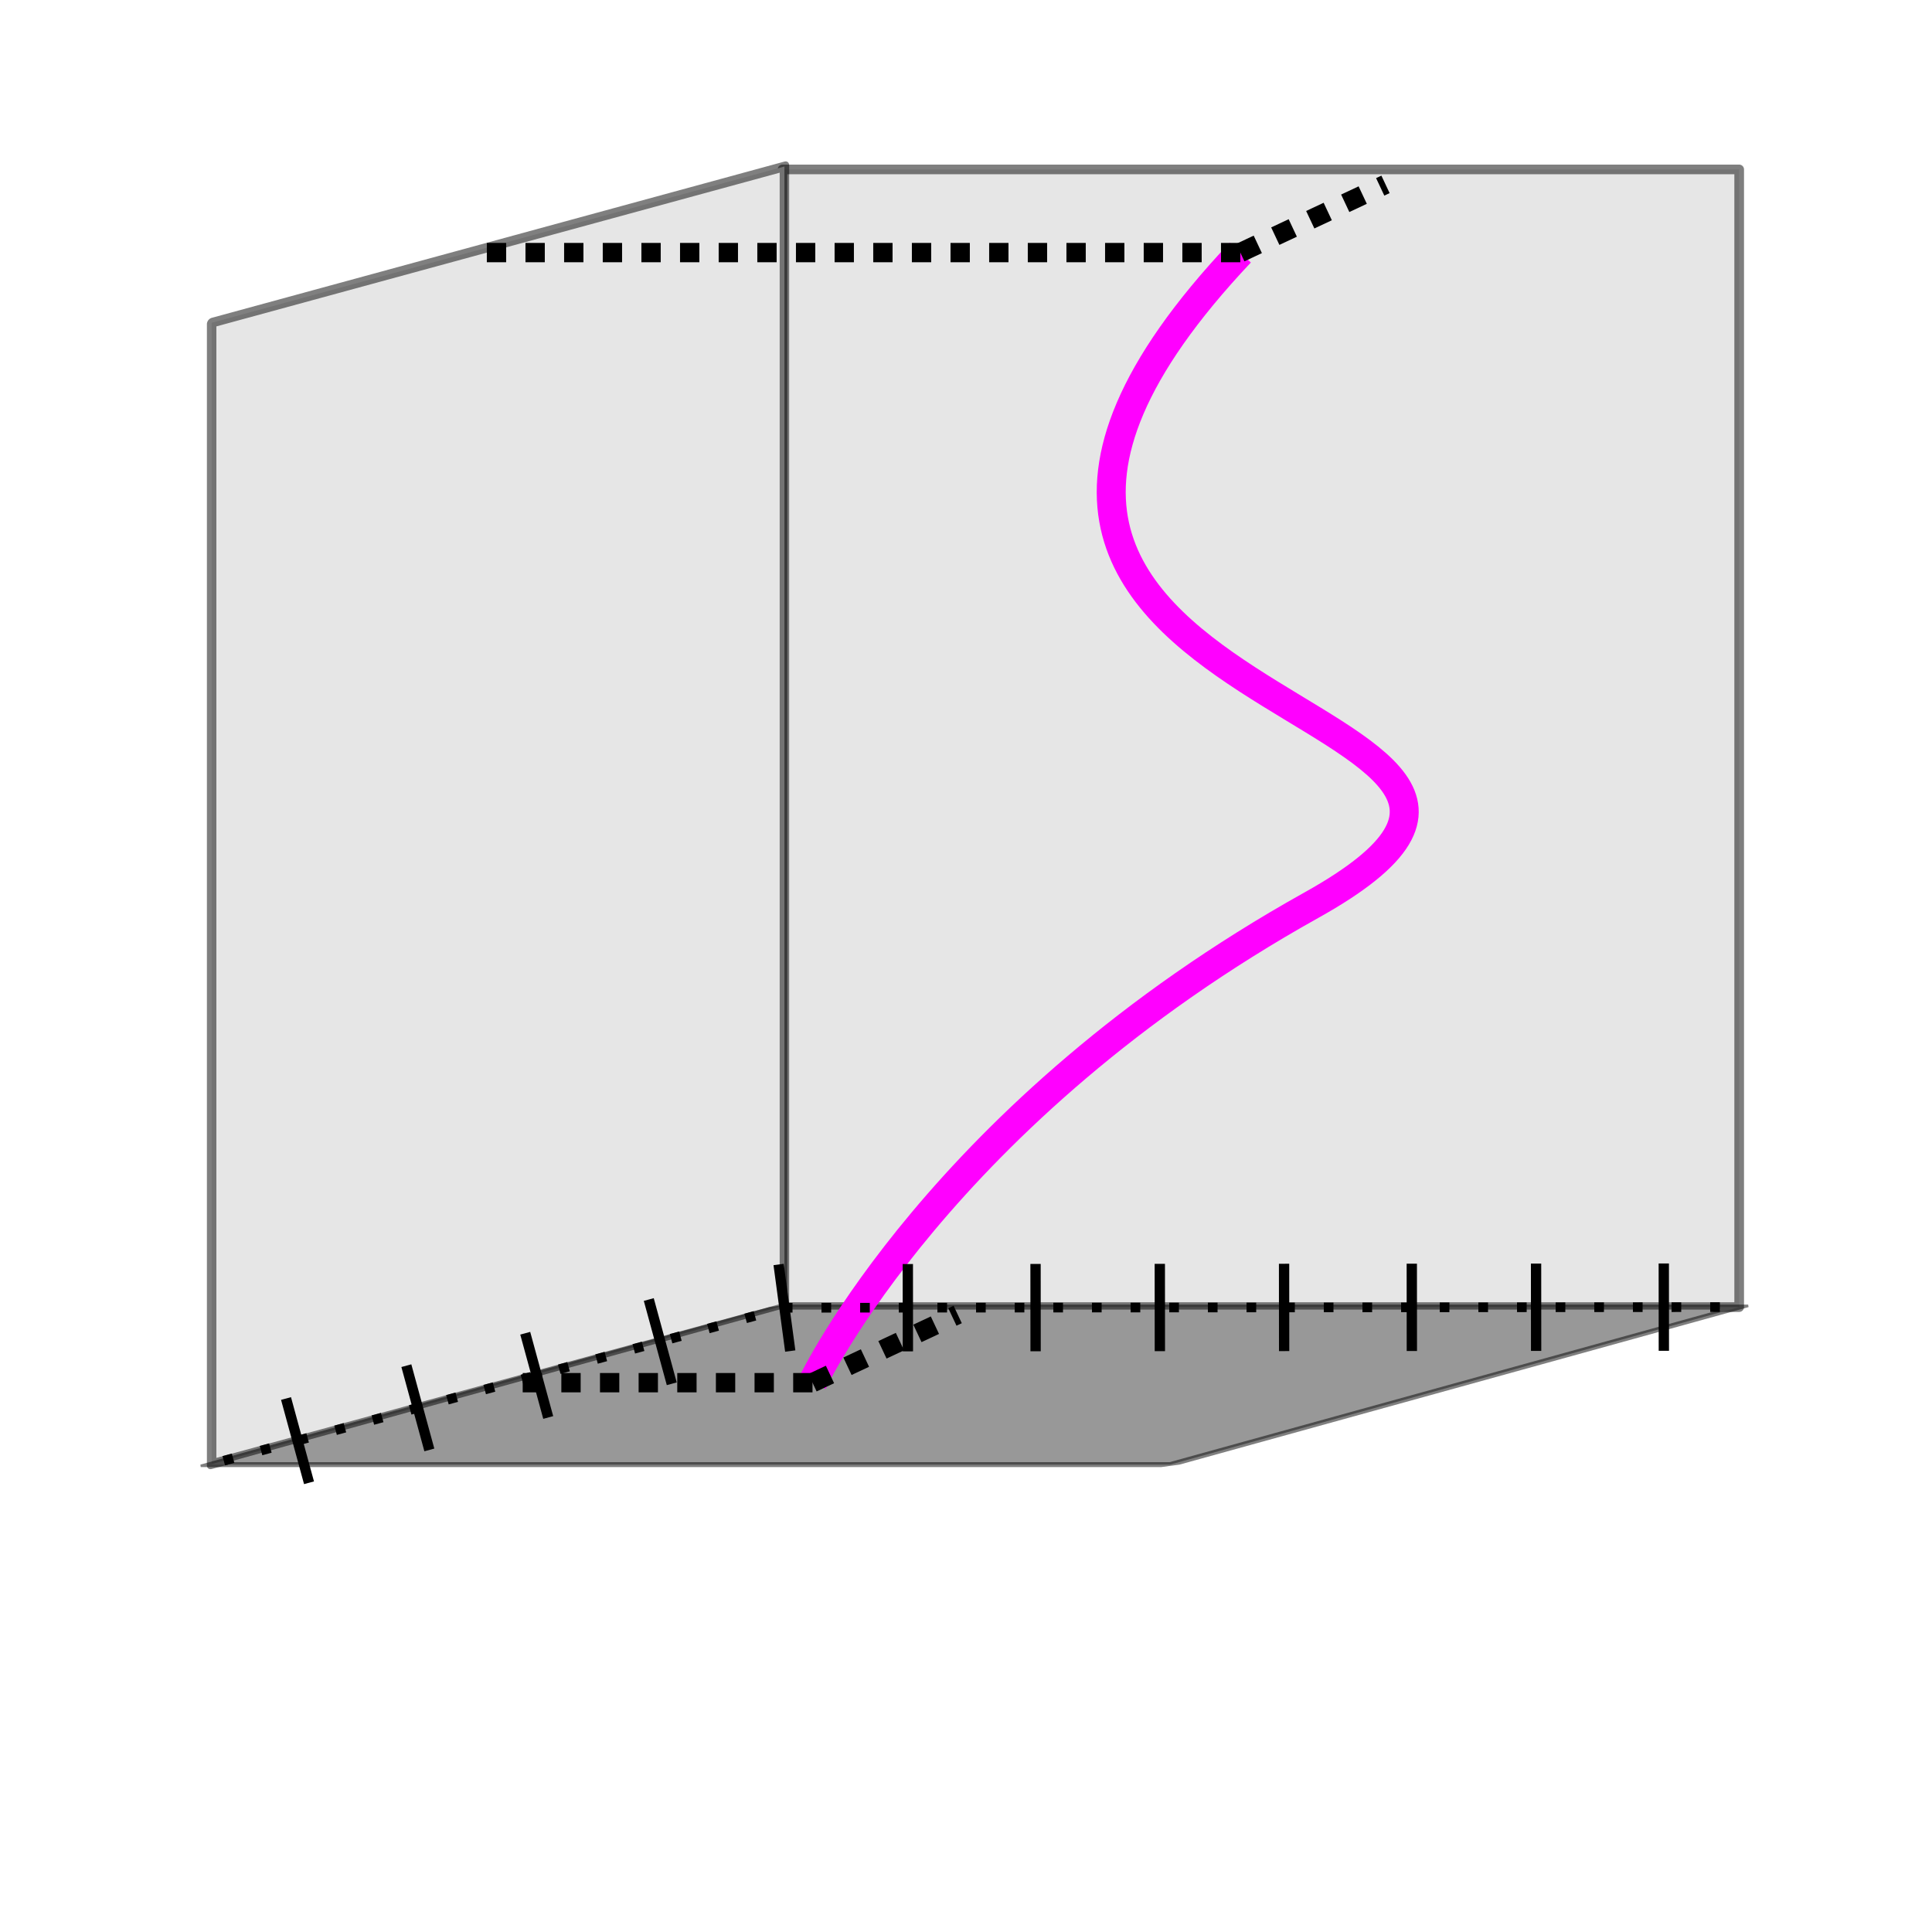
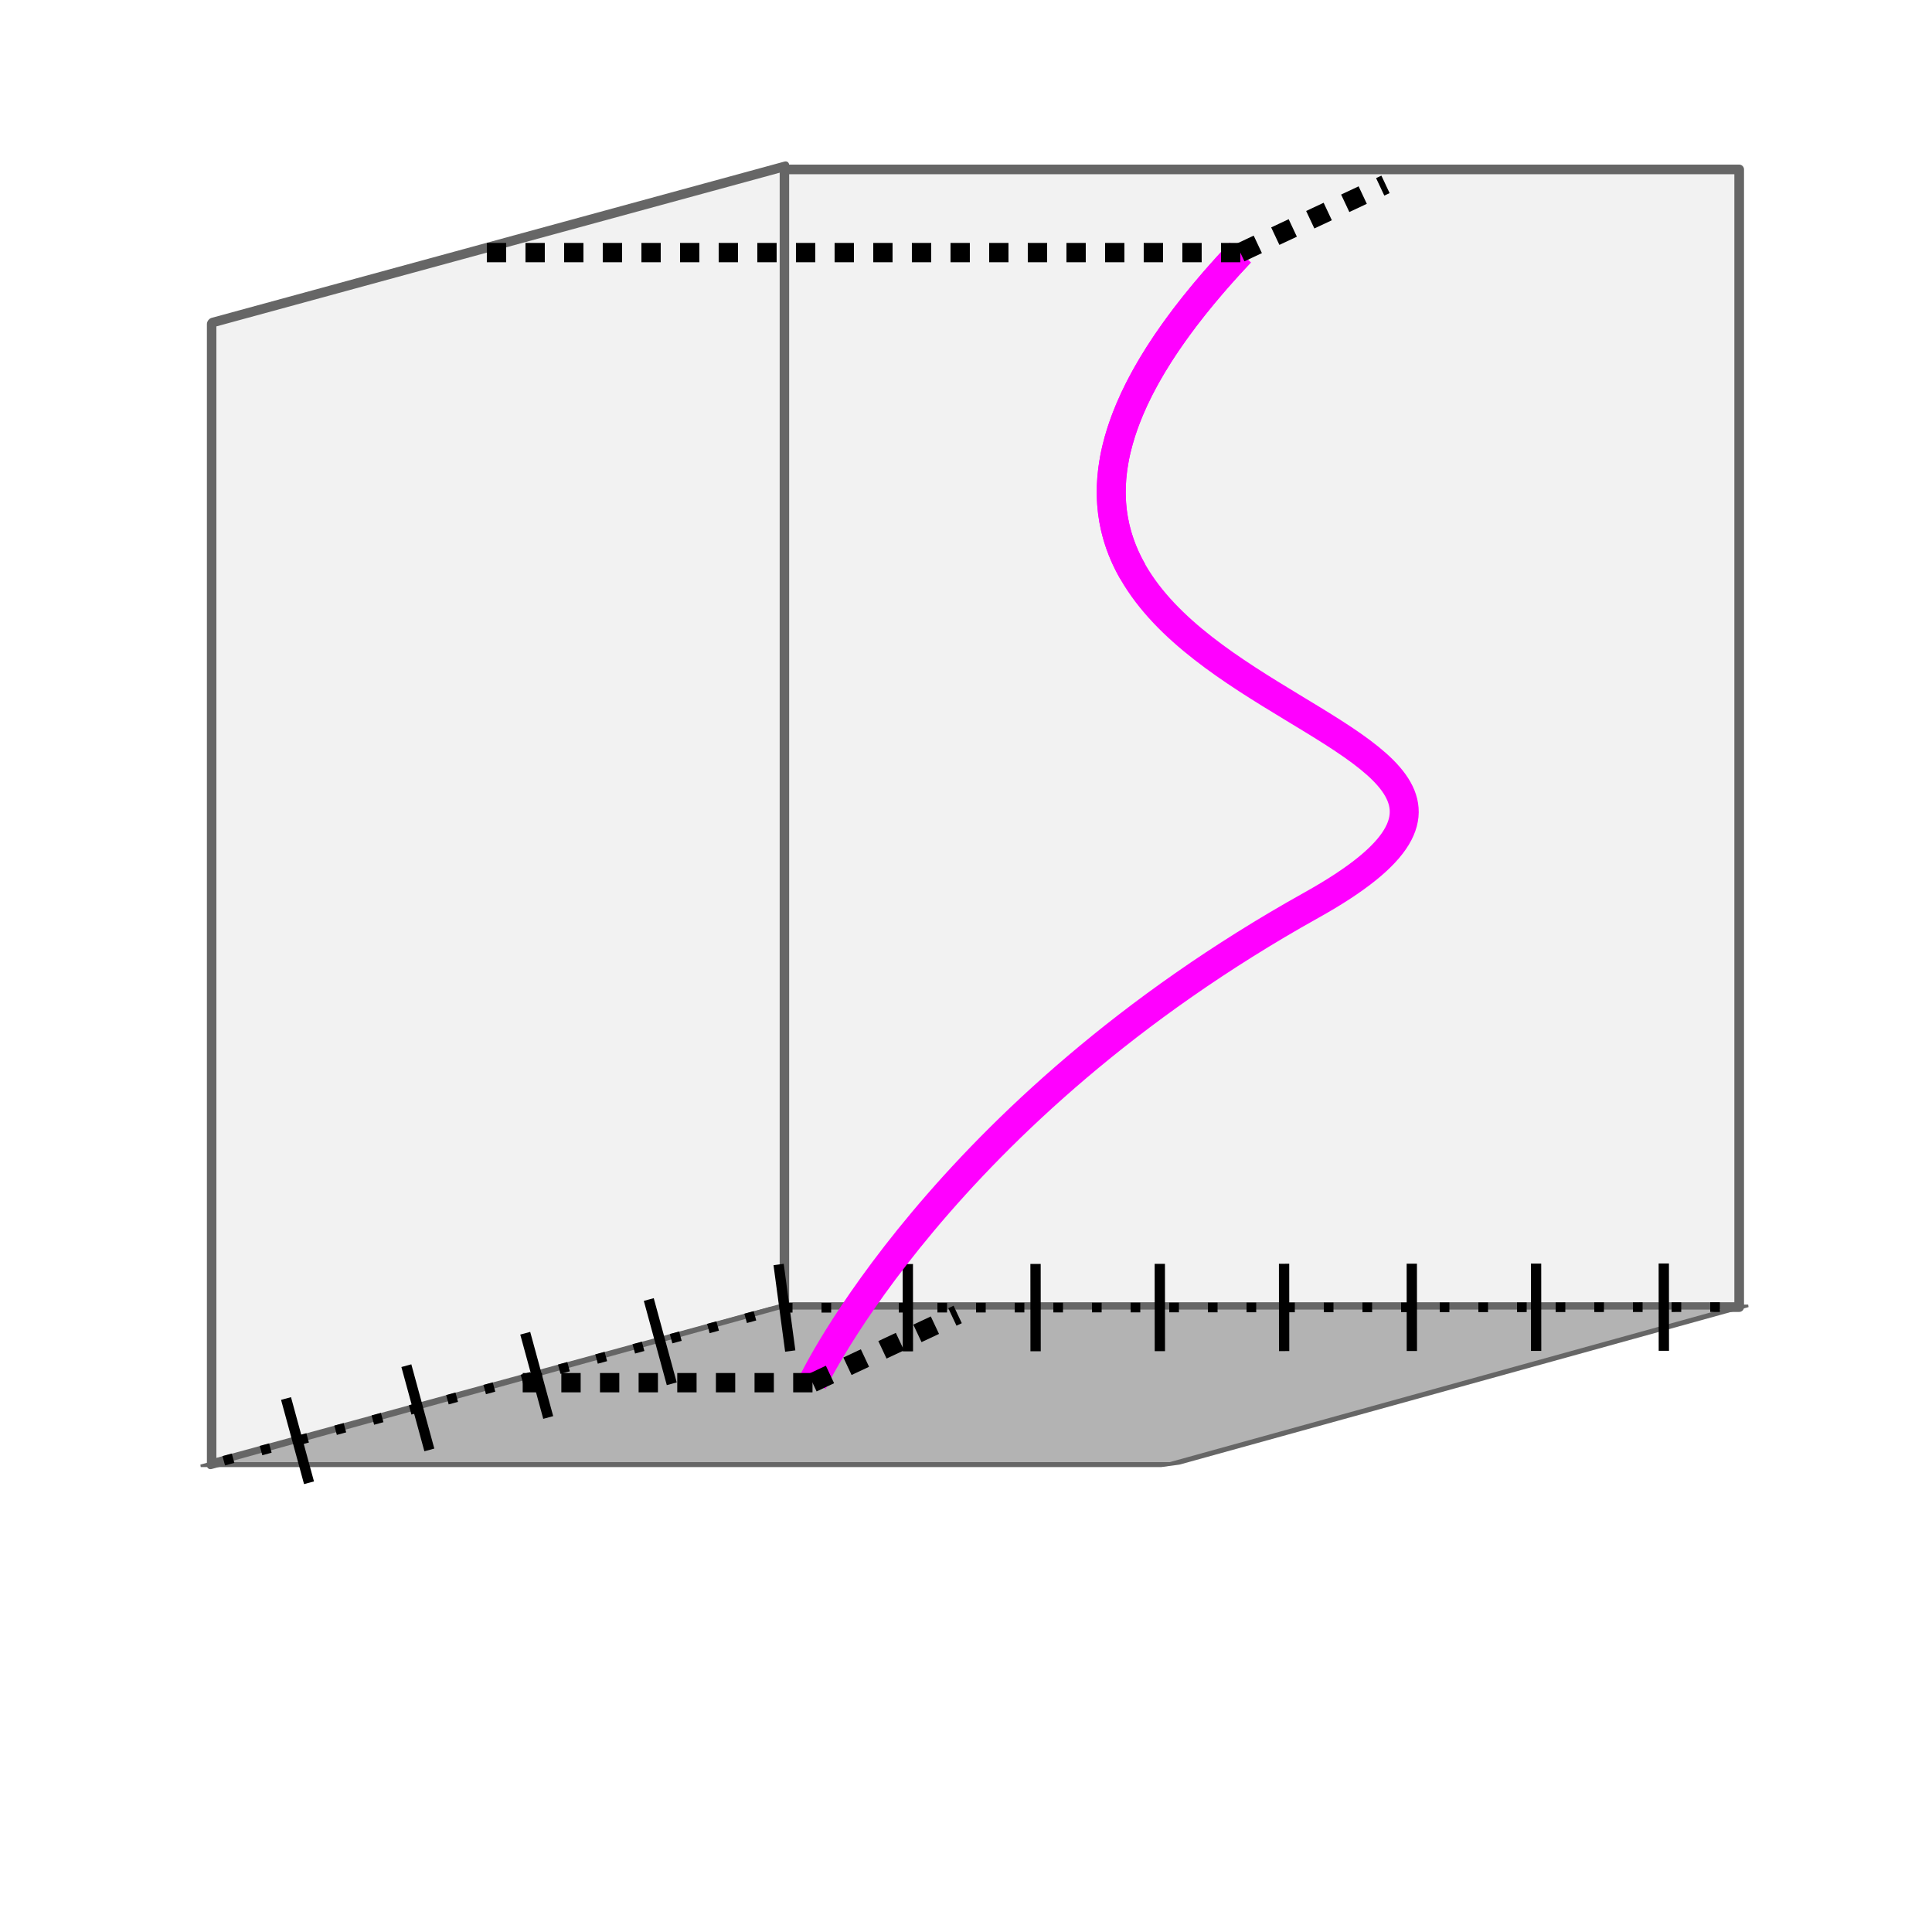
- <svg xmlns="http://www.w3.org/2000/svg" id="svg8" version="1.1" viewBox="0 0 200 200" height="200mm" width="200mm">
+ <svg xmlns="http://www.w3.org/2000/svg" width="200mm" height="200mm" viewBox="0 0 200 200" version="1.1" id="svg8">
  <defs id="defs2">
-     <marker orient="auto" refY="0.0" refX="0.0" id="StopL" style="overflow:visible">
-       <path id="path3696" d="M 0.0,5.65 L 0.0,-5.65" style="fill:none;fill-opacity:0.75;fill-rule:evenodd;stroke:#000000;stroke-width:1pt;stroke-opacity:1" transform="scale(0.8)" />
+     <marker style="overflow:visible" id="StopL" refX="0.0" refY="0.0" orient="auto">
+       <path transform="scale(0.8)" style="fill:none;fill-opacity:0.75;fill-rule:evenodd;stroke:#000000;stroke-width:1pt;stroke-opacity:1" d="M 0.0,5.65 L 0.0,-5.65" id="path3696" />
    </marker>
-     <rect x="13.607" y="30.994" width="22.656" height="13.099" id="rect840" />
+     <rect id="rect840" height="13.099" width="22.656" y="30.994" x="13.607" />
  </defs>
  <g id="layer1">
-     <rect ry="0" y="17.539" x="81.004" height="117.772" width="99.036" id="rect1418" style="fill:#e6e6e6;stroke:#000000;stroke-width:1;stroke-linecap:round;stroke-linejoin:round;stroke-dashoffset:2.268;stroke-opacity:0.5;stroke-miterlimit:4;stroke-dasharray:none" />
-     <rect transform="matrix(0.9647306,-0.2632393,0,1,0,0)" style="fill:#e6e6e6;stroke:#000000;stroke-width:1.018;stroke-linecap:round;stroke-linejoin:round;stroke-miterlimit:4;stroke-dasharray:none;stroke-dashoffset:2.268;stroke-opacity:0.5" id="rect1418-4" width="61.462" height="118.148" x="22.71" y="39.392" ry="0" />
-     <rect transform="matrix(1,0,-0.9637663,0.2667479,0,0)" style="fill:#989898;stroke:#000000;stroke-width:1.936;stroke-linecap:round;stroke-linejoin:bevel;stroke-dashoffset:2.268;stroke-opacity:0.5;stroke-miterlimit:4;stroke-dasharray:none;fill-opacity:1" id="rect1418-8" width="99.42" height="61.123" x="569.503" y="507.263" ry="0" />
-     <path style="fill:none;stroke:#ff00ff;stroke-width:3;stroke-linecap:butt;stroke-linejoin:miter;stroke-miterlimit:4;stroke-dasharray:none;stroke-opacity:1" d="M 128.397,26.148 C 82.082,75.25 174.123,72.305 135.757,93.702 97.391,115.099 84.11,143.135 84.11,143.135" id="path3489" />
-     <path style="fill:none;stroke:#000000;stroke-width:2;stroke-linecap:butt;stroke-linejoin:miter;stroke-miterlimit:4;stroke-dasharray:2, 2;stroke-dashoffset:0;stroke-opacity:1" d="M 128.397,26.148 143.427,19.086" id="path3491" />
-     <path style="fill:none;stroke:#000000;stroke-width:2;stroke-linecap:butt;stroke-linejoin:miter;stroke-miterlimit:4;stroke-dasharray:2, 2;stroke-dashoffset:0;stroke-opacity:1" d="m 128.397,26.148 -79.862,0" id="path3493" />
-     <path id="path3493-6" d="M 84.11,143.135 H 53.491" style="fill:none;stroke:#000000;stroke-width:2;stroke-linecap:butt;stroke-linejoin:miter;stroke-miterlimit:4;stroke-dasharray:2,2;stroke-dashoffset:0;stroke-opacity:1" />
-     <path id="path3491-0" d="m 84.11,143.135 15.03,-7.062" style="fill:none;stroke:#000000;stroke-width:2;stroke-linecap:butt;stroke-linejoin:miter;stroke-miterlimit:4;stroke-dasharray:2, 2;stroke-dashoffset:0;stroke-opacity:1" />
-     <path style="fill:none;stroke:#000000;stroke-width:1;stroke-linecap:butt;stroke-linejoin:miter;stroke-miterlimit:4;stroke-dasharray:1, 3;stroke-dashoffset:10;stroke-opacity:1;marker-mid:url(#StopL)" d="m 180.041,135.311 -7.803,0.006 -13.222,0.009 -12.864,0.009 -13.222,0.009 -12.864,0.009 -12.864,0.009 -13.221,0.009 -12.777,0.009 -12.853,3.507 -12.789,3.49 -12.306,3.358 -12.457,3.399 -9.087,2.479" id="path3525" />
+     <rect style="fill:#f2f2f2;stroke:#666666;stroke-width:1;stroke-linecap:round;stroke-linejoin:round;stroke-dashoffset:2.268;stroke-opacity:1;stroke-miterlimit:4;stroke-dasharray:none" id="rect1418" width="99.036" height="117.772" x="81.004" y="17.539" ry="0" />
+     <rect ry="0" y="39.392" x="22.71" height="118.148" width="61.462" id="rect1418-4" style="fill:#f2f2f2;stroke:#666666;stroke-width:1.018;stroke-linecap:round;stroke-linejoin:round;stroke-miterlimit:4;stroke-dasharray:none;stroke-dashoffset:2.268;stroke-opacity:1" transform="matrix(0.9647306,-0.2632393,0,1,0,0)" />
+     <rect ry="0" y="507.263" x="569.503" height="61.123" width="99.42" id="rect1418-8" style="fill:#b3b3b3;stroke:#666666;stroke-width:1.936;stroke-linecap:round;stroke-linejoin:bevel;stroke-dashoffset:2.268;stroke-opacity:1;stroke-miterlimit:4;stroke-dasharray:none;fill-opacity:1" transform="matrix(1,0,-0.9637663,0.2667479,0,0)" />
+     <path id="path3525" d="m 180.041,135.311 -7.803,0.006 -13.222,0.009 -12.864,0.009 -13.222,0.009 -12.864,0.009 -12.864,0.009 -13.221,0.009 -12.777,0.009 -12.853,3.507 -12.789,3.49 -12.306,3.358 -12.457,3.399 -9.087,2.479" style="fill:none;stroke:#000000;stroke-width:1;stroke-linecap:butt;stroke-linejoin:miter;stroke-miterlimit:4;stroke-dasharray:1, 3;stroke-dashoffset:10;stroke-opacity:1;marker-mid:url(#StopL)" />
+     <path id="path3489" d="M 128.397,26.148 C 82.082,75.25 174.123,72.305 135.757,93.702 97.391,115.099 84.11,143.135 84.11,143.135" style="fill:none;stroke:#ff00ff;stroke-width:3;stroke-linecap:butt;stroke-linejoin:miter;stroke-miterlimit:4;stroke-dasharray:none;stroke-opacity:1" />
+     <path style="fill:none;stroke:#ff00ff;stroke-width:3;stroke-linecap:butt;stroke-linejoin:miter;stroke-miterlimit:4;stroke-dasharray:none;stroke-opacity:1" d="M 128.397,26.148 C 113.986,41.427 112.97,51.666 117.253,59.167" id="path9003" />
+     <path id="path3491" d="M 128.397,26.148 143.427,19.086" style="fill:none;stroke:#000000;stroke-width:2;stroke-linecap:butt;stroke-linejoin:miter;stroke-miterlimit:4;stroke-dasharray:2, 2;stroke-dashoffset:0;stroke-opacity:1" />
+     <path id="path3493" d="M 128.397,26.148 H 48.535" style="fill:none;stroke:#000000;stroke-width:2;stroke-linecap:butt;stroke-linejoin:miter;stroke-miterlimit:4;stroke-dasharray:2, 2;stroke-dashoffset:0;stroke-opacity:1" />
+     <path style="fill:none;stroke:#000000;stroke-width:2;stroke-linecap:butt;stroke-linejoin:miter;stroke-miterlimit:4;stroke-dasharray:2, 2;stroke-dashoffset:0;stroke-opacity:1" d="M 84.11,143.135 H 53.491" id="path3493-6" />
+     <path style="fill:none;stroke:#000000;stroke-width:2;stroke-linecap:butt;stroke-linejoin:miter;stroke-miterlimit:4;stroke-dasharray:2, 2;stroke-dashoffset:0;stroke-opacity:1" d="m 84.11,143.135 15.03,-7.062" id="path3491-0" />
  </g>
</svg>
